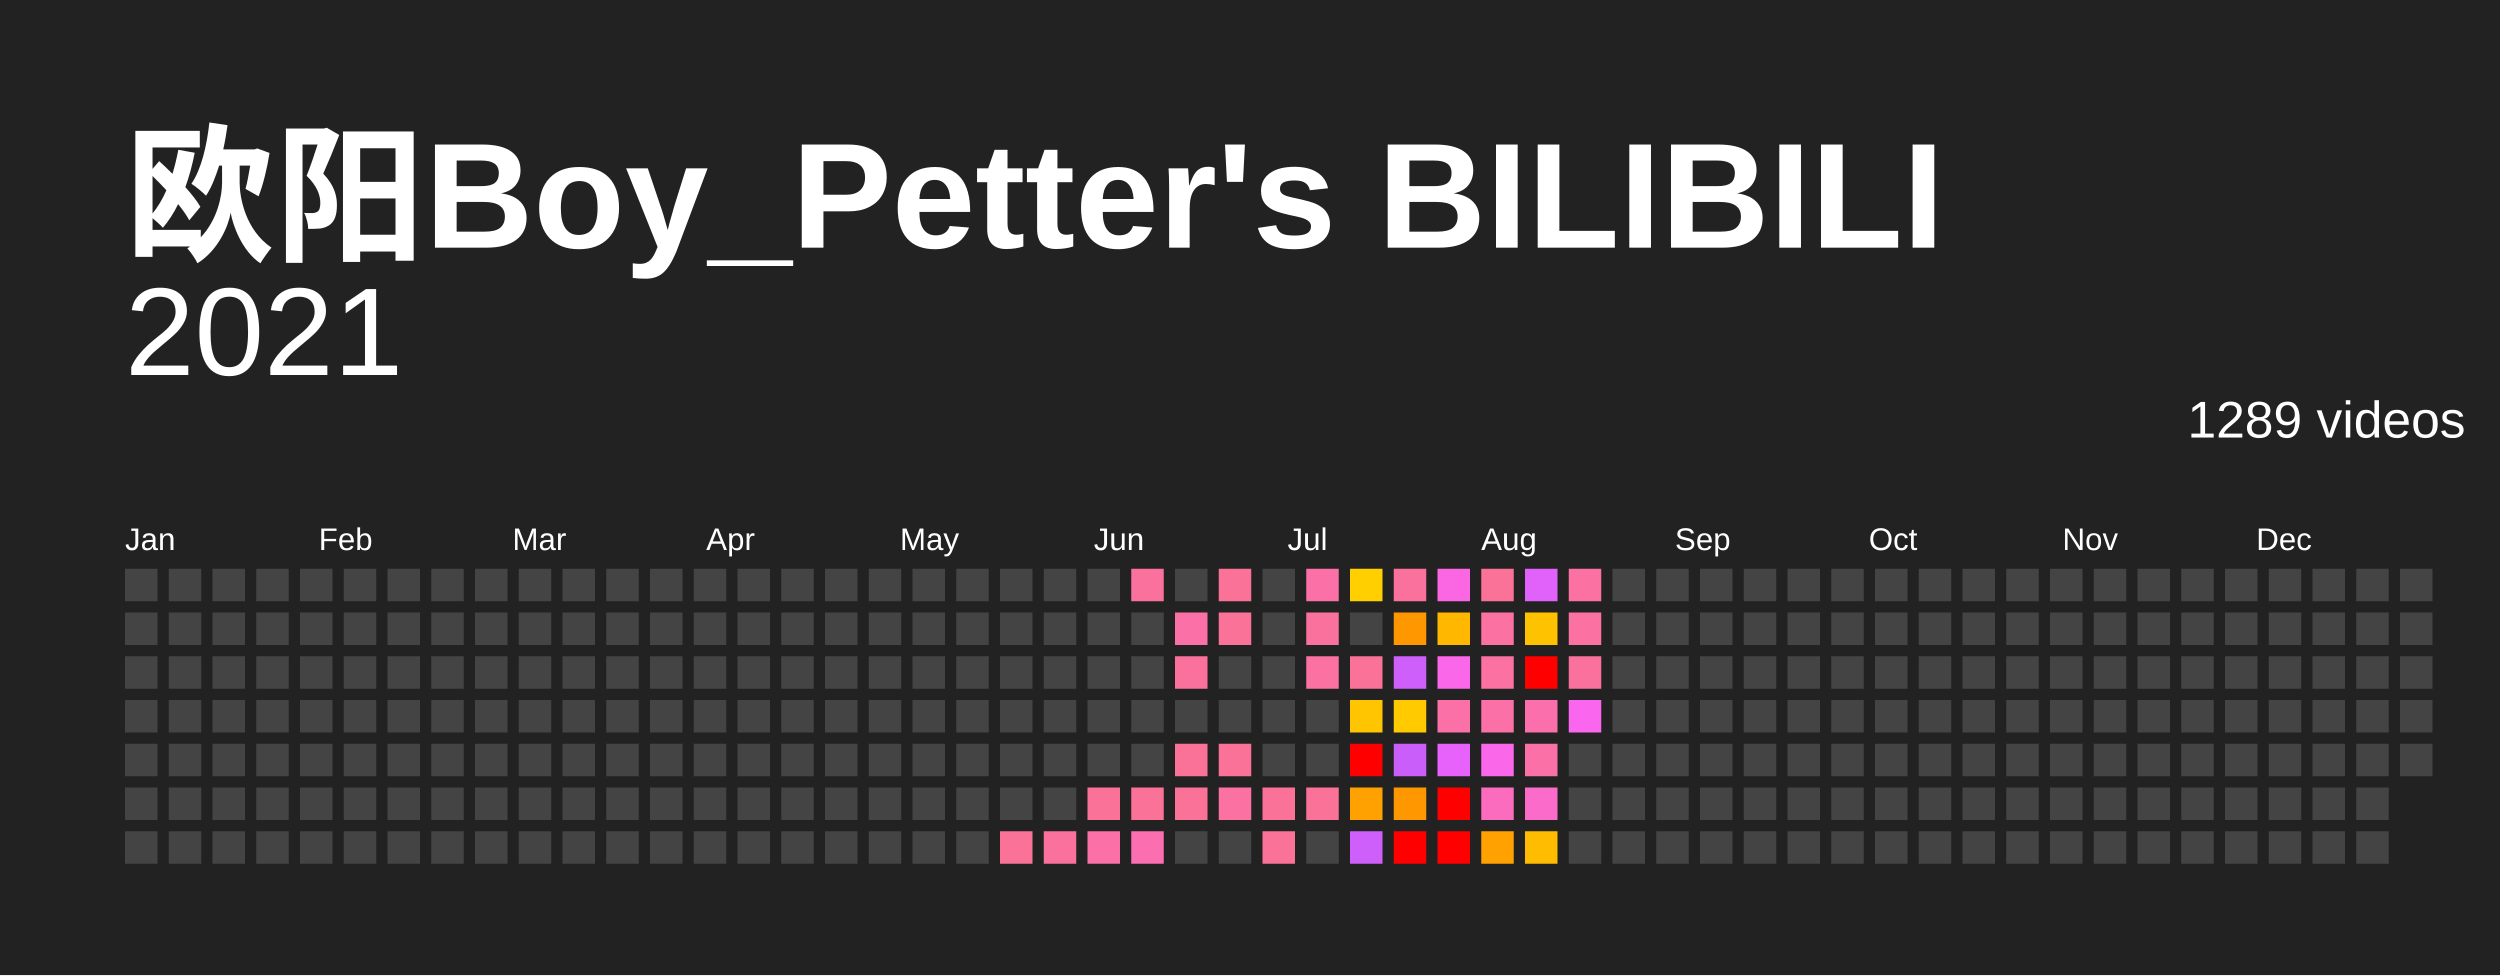
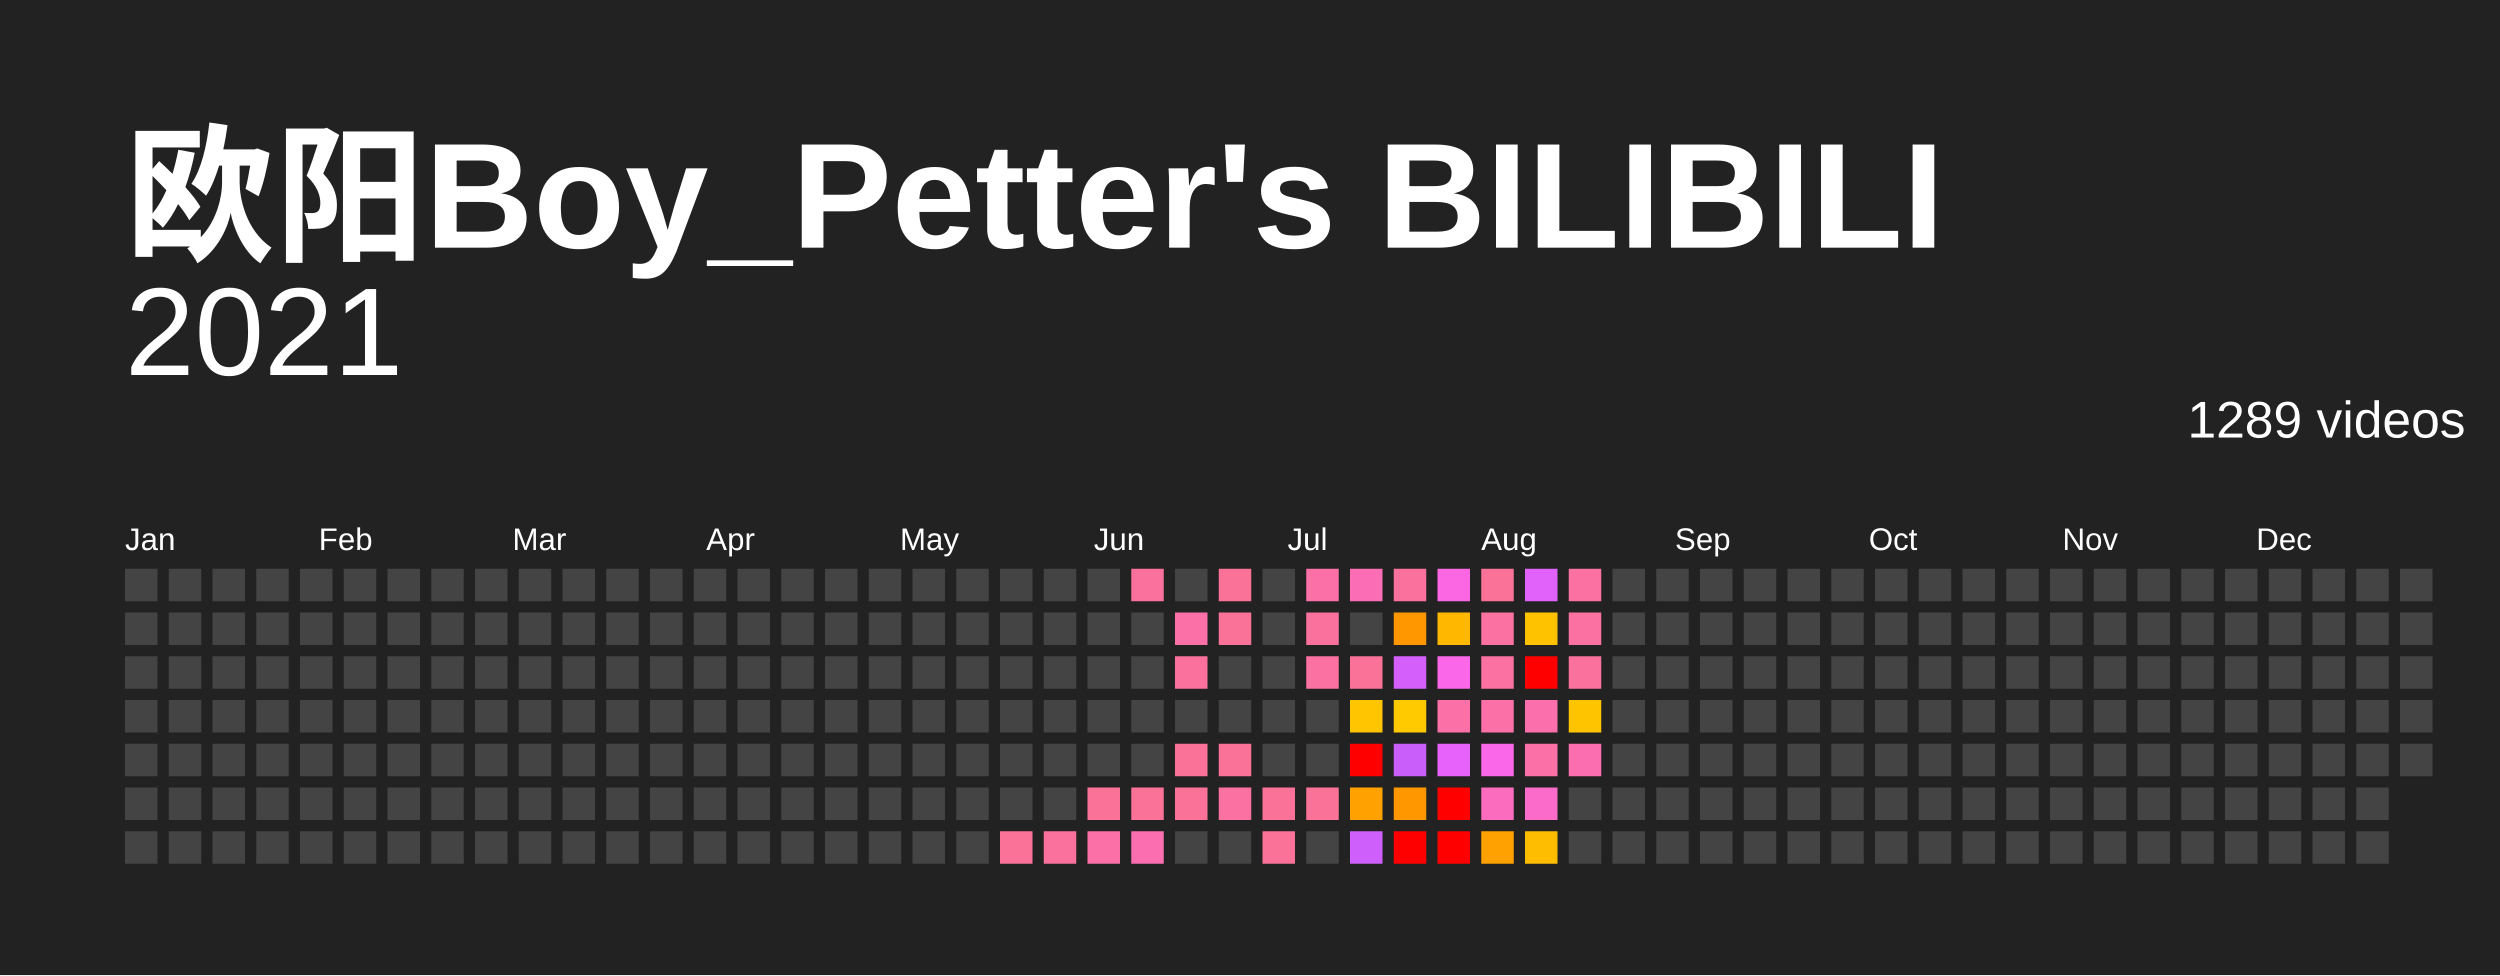
<svg xmlns="http://www.w3.org/2000/svg" baseProfile="full" height="78mm" version="1.1" viewBox="0,0,200,78" width="200mm">
  <defs />
  <rect fill="#222222" height="78" width="200" x="0" y="0" />
  <text fill="#FFFFFF" style="font-size:12px; font-family:Arial; font-weight:bold;" x="10" y="20">欧阳Boy_Petter's BILIBILI</text>
  <text alignment-baseline="hanging" fill="#FFFFFF" style="font-size:10.0px; font-family:Arial;" x="10" y="30">2021</text>
  <text alignment-baseline="hanging" fill="#FFFFFF" style="font-size:4.125px; font-family:Arial;" x="175" y="35">1289 videos</text>
  <text fill="#FFFFFF" style="font-size:2.5px; font-family:Arial" x="10.0" y="44">Jan</text>
  <text fill="#FFFFFF" style="font-size:2.5px; font-family:Arial" x="25.5" y="44">Feb</text>
  <text fill="#FFFFFF" style="font-size:2.5px; font-family:Arial" x="41.0" y="44">Mar</text>
  <text fill="#FFFFFF" style="font-size:2.5px; font-family:Arial" x="56.5" y="44">Apr</text>
  <text fill="#FFFFFF" style="font-size:2.5px; font-family:Arial" x="72.0" y="44">May</text>
  <text fill="#FFFFFF" style="font-size:2.5px; font-family:Arial" x="87.5" y="44">Jun</text>
  <text fill="#FFFFFF" style="font-size:2.5px; font-family:Arial" x="103.0" y="44">Jul</text>
  <text fill="#FFFFFF" style="font-size:2.5px; font-family:Arial" x="118.5" y="44">Aug</text>
  <text fill="#FFFFFF" style="font-size:2.5px; font-family:Arial" x="134.0" y="44">Sep</text>
  <text fill="#FFFFFF" style="font-size:2.5px; font-family:Arial" x="149.5" y="44">Oct</text>
  <text fill="#FFFFFF" style="font-size:2.5px; font-family:Arial" x="165.0" y="44">Nov</text>
  <text fill="#FFFFFF" style="font-size:2.5px; font-family:Arial" x="180.5" y="44">Dec</text>
  <rect fill="#444444" height="2.6" width="2.6" x="10.0" y="45.5" />
  <rect fill="#444444" height="2.6" width="2.6" x="10.0" y="49.0" />
  <rect fill="#444444" height="2.6" width="2.6" x="10.0" y="52.5" />
  <rect fill="#444444" height="2.6" width="2.6" x="10.0" y="56.0" />
  <rect fill="#444444" height="2.6" width="2.6" x="10.0" y="59.5" />
  <rect fill="#444444" height="2.6" width="2.6" x="10.0" y="63.0" />
  <rect fill="#444444" height="2.6" width="2.6" x="10.0" y="66.5" />
  <rect fill="#444444" height="2.6" width="2.6" x="13.5" y="45.5" />
  <rect fill="#444444" height="2.6" width="2.6" x="13.5" y="49.0" />
  <rect fill="#444444" height="2.6" width="2.6" x="13.5" y="52.5" />
  <rect fill="#444444" height="2.6" width="2.6" x="13.5" y="56.0" />
  <rect fill="#444444" height="2.6" width="2.6" x="13.5" y="59.5" />
  <rect fill="#444444" height="2.6" width="2.6" x="13.5" y="63.0" />
  <rect fill="#444444" height="2.6" width="2.6" x="13.5" y="66.5" />
  <rect fill="#444444" height="2.6" width="2.6" x="17.0" y="45.5" />
  <rect fill="#444444" height="2.6" width="2.6" x="17.0" y="49.0" />
  <rect fill="#444444" height="2.6" width="2.6" x="17.0" y="52.5" />
  <rect fill="#444444" height="2.6" width="2.6" x="17.0" y="56.0" />
  <rect fill="#444444" height="2.6" width="2.6" x="17.0" y="59.5" />
  <rect fill="#444444" height="2.6" width="2.6" x="17.0" y="63.0" />
  <rect fill="#444444" height="2.6" width="2.6" x="17.0" y="66.5" />
  <rect fill="#444444" height="2.6" width="2.6" x="20.5" y="45.5" />
  <rect fill="#444444" height="2.6" width="2.6" x="20.5" y="49.0" />
  <rect fill="#444444" height="2.6" width="2.6" x="20.5" y="52.5" />
  <rect fill="#444444" height="2.6" width="2.6" x="20.5" y="56.0" />
  <rect fill="#444444" height="2.6" width="2.6" x="20.5" y="59.5" />
  <rect fill="#444444" height="2.6" width="2.6" x="20.5" y="63.0" />
  <rect fill="#444444" height="2.6" width="2.6" x="20.5" y="66.5" />
  <rect fill="#444444" height="2.6" width="2.6" x="24.0" y="45.5" />
  <rect fill="#444444" height="2.6" width="2.6" x="24.0" y="49.0" />
  <rect fill="#444444" height="2.6" width="2.6" x="24.0" y="52.5" />
  <rect fill="#444444" height="2.6" width="2.6" x="24.0" y="56.0" />
  <rect fill="#444444" height="2.6" width="2.6" x="24.0" y="59.5" />
  <rect fill="#444444" height="2.6" width="2.6" x="24.0" y="63.0" />
  <rect fill="#444444" height="2.6" width="2.6" x="24.0" y="66.5" />
  <rect fill="#444444" height="2.6" width="2.6" x="27.5" y="45.5" />
  <rect fill="#444444" height="2.6" width="2.6" x="27.5" y="49.0" />
  <rect fill="#444444" height="2.6" width="2.6" x="27.5" y="52.5" />
  <rect fill="#444444" height="2.6" width="2.6" x="27.5" y="56.0" />
  <rect fill="#444444" height="2.6" width="2.6" x="27.5" y="59.5" />
  <rect fill="#444444" height="2.6" width="2.6" x="27.5" y="63.0" />
  <rect fill="#444444" height="2.6" width="2.6" x="27.5" y="66.5" />
  <rect fill="#444444" height="2.6" width="2.6" x="31.0" y="45.5" />
  <rect fill="#444444" height="2.6" width="2.6" x="31.0" y="49.0" />
  <rect fill="#444444" height="2.6" width="2.6" x="31.0" y="52.5" />
  <rect fill="#444444" height="2.6" width="2.6" x="31.0" y="56.0" />
  <rect fill="#444444" height="2.6" width="2.6" x="31.0" y="59.5" />
  <rect fill="#444444" height="2.6" width="2.6" x="31.0" y="63.0" />
  <rect fill="#444444" height="2.6" width="2.6" x="31.0" y="66.5" />
  <rect fill="#444444" height="2.6" width="2.6" x="34.5" y="45.5" />
  <rect fill="#444444" height="2.6" width="2.6" x="34.5" y="49.0" />
  <rect fill="#444444" height="2.6" width="2.6" x="34.5" y="52.5" />
  <rect fill="#444444" height="2.6" width="2.6" x="34.5" y="56.0" />
  <rect fill="#444444" height="2.6" width="2.6" x="34.5" y="59.5" />
  <rect fill="#444444" height="2.6" width="2.6" x="34.5" y="63.0" />
  <rect fill="#444444" height="2.6" width="2.6" x="34.5" y="66.5" />
  <rect fill="#444444" height="2.6" width="2.6" x="38.0" y="45.5" />
  <rect fill="#444444" height="2.6" width="2.6" x="38.0" y="49.0" />
  <rect fill="#444444" height="2.6" width="2.6" x="38.0" y="52.5" />
  <rect fill="#444444" height="2.6" width="2.6" x="38.0" y="56.0" />
  <rect fill="#444444" height="2.6" width="2.6" x="38.0" y="59.5" />
  <rect fill="#444444" height="2.6" width="2.6" x="38.0" y="63.0" />
  <rect fill="#444444" height="2.6" width="2.6" x="38.0" y="66.5" />
  <rect fill="#444444" height="2.6" width="2.6" x="41.5" y="45.5" />
  <rect fill="#444444" height="2.6" width="2.6" x="41.5" y="49.0" />
  <rect fill="#444444" height="2.6" width="2.6" x="41.5" y="52.5" />
  <rect fill="#444444" height="2.6" width="2.6" x="41.5" y="56.0" />
  <rect fill="#444444" height="2.6" width="2.6" x="41.5" y="59.5" />
  <rect fill="#444444" height="2.6" width="2.6" x="41.5" y="63.0" />
  <rect fill="#444444" height="2.6" width="2.6" x="41.5" y="66.5" />
  <rect fill="#444444" height="2.6" width="2.6" x="45.0" y="45.5" />
  <rect fill="#444444" height="2.6" width="2.6" x="45.0" y="49.0" />
  <rect fill="#444444" height="2.6" width="2.6" x="45.0" y="52.5" />
  <rect fill="#444444" height="2.6" width="2.6" x="45.0" y="56.0" />
  <rect fill="#444444" height="2.6" width="2.6" x="45.0" y="59.5" />
  <rect fill="#444444" height="2.6" width="2.6" x="45.0" y="63.0" />
  <rect fill="#444444" height="2.6" width="2.6" x="45.0" y="66.5" />
  <rect fill="#444444" height="2.6" width="2.6" x="48.5" y="45.5" />
  <rect fill="#444444" height="2.6" width="2.6" x="48.5" y="49.0" />
  <rect fill="#444444" height="2.6" width="2.6" x="48.5" y="52.5" />
  <rect fill="#444444" height="2.6" width="2.6" x="48.5" y="56.0" />
  <rect fill="#444444" height="2.6" width="2.6" x="48.5" y="59.5" />
  <rect fill="#444444" height="2.6" width="2.6" x="48.5" y="63.0" />
  <rect fill="#444444" height="2.6" width="2.6" x="48.5" y="66.5" />
  <rect fill="#444444" height="2.6" width="2.6" x="52.0" y="45.5" />
  <rect fill="#444444" height="2.6" width="2.6" x="52.0" y="49.0" />
  <rect fill="#444444" height="2.6" width="2.6" x="52.0" y="52.5" />
  <rect fill="#444444" height="2.6" width="2.6" x="52.0" y="56.0" />
  <rect fill="#444444" height="2.6" width="2.6" x="52.0" y="59.5" />
  <rect fill="#444444" height="2.6" width="2.6" x="52.0" y="63.0" />
  <rect fill="#444444" height="2.6" width="2.6" x="52.0" y="66.5" />
  <rect fill="#444444" height="2.6" width="2.6" x="55.5" y="45.5" />
  <rect fill="#444444" height="2.6" width="2.6" x="55.5" y="49.0" />
  <rect fill="#444444" height="2.6" width="2.6" x="55.5" y="52.5" />
  <rect fill="#444444" height="2.6" width="2.6" x="55.5" y="56.0" />
  <rect fill="#444444" height="2.6" width="2.6" x="55.5" y="59.5" />
  <rect fill="#444444" height="2.6" width="2.6" x="55.5" y="63.0" />
  <rect fill="#444444" height="2.6" width="2.6" x="55.5" y="66.5" />
  <rect fill="#444444" height="2.6" width="2.6" x="59.0" y="45.5" />
  <rect fill="#444444" height="2.6" width="2.6" x="59.0" y="49.0" />
  <rect fill="#444444" height="2.6" width="2.6" x="59.0" y="52.5" />
  <rect fill="#444444" height="2.6" width="2.6" x="59.0" y="56.0" />
  <rect fill="#444444" height="2.6" width="2.6" x="59.0" y="59.5" />
  <rect fill="#444444" height="2.6" width="2.6" x="59.0" y="63.0" />
  <rect fill="#444444" height="2.6" width="2.6" x="59.0" y="66.5" />
  <rect fill="#444444" height="2.6" width="2.6" x="62.5" y="45.5" />
  <rect fill="#444444" height="2.6" width="2.6" x="62.5" y="49.0" />
  <rect fill="#444444" height="2.6" width="2.6" x="62.5" y="52.5" />
  <rect fill="#444444" height="2.6" width="2.6" x="62.5" y="56.0" />
  <rect fill="#444444" height="2.6" width="2.6" x="62.5" y="59.5" />
  <rect fill="#444444" height="2.6" width="2.6" x="62.5" y="63.0" />
  <rect fill="#444444" height="2.6" width="2.6" x="62.5" y="66.5" />
  <rect fill="#444444" height="2.6" width="2.6" x="66.0" y="45.5" />
  <rect fill="#444444" height="2.6" width="2.6" x="66.0" y="49.0" />
  <rect fill="#444444" height="2.6" width="2.6" x="66.0" y="52.5" />
  <rect fill="#444444" height="2.6" width="2.6" x="66.0" y="56.0" />
  <rect fill="#444444" height="2.6" width="2.6" x="66.0" y="59.5" />
  <rect fill="#444444" height="2.6" width="2.6" x="66.0" y="63.0" />
  <rect fill="#444444" height="2.6" width="2.6" x="66.0" y="66.5" />
  <rect fill="#444444" height="2.6" width="2.6" x="69.5" y="45.5" />
  <rect fill="#444444" height="2.6" width="2.6" x="69.5" y="49.0" />
  <rect fill="#444444" height="2.6" width="2.6" x="69.5" y="52.5" />
  <rect fill="#444444" height="2.6" width="2.6" x="69.5" y="56.0" />
  <rect fill="#444444" height="2.6" width="2.6" x="69.5" y="59.5" />
  <rect fill="#444444" height="2.6" width="2.6" x="69.5" y="63.0" />
  <rect fill="#444444" height="2.6" width="2.6" x="69.5" y="66.5" />
  <rect fill="#444444" height="2.6" width="2.6" x="73.0" y="45.5" />
  <rect fill="#444444" height="2.6" width="2.6" x="73.0" y="49.0" />
  <rect fill="#444444" height="2.6" width="2.6" x="73.0" y="52.5" />
  <rect fill="#444444" height="2.6" width="2.6" x="73.0" y="56.0" />
  <rect fill="#444444" height="2.6" width="2.6" x="73.0" y="59.5" />
  <rect fill="#444444" height="2.6" width="2.6" x="73.0" y="63.0" />
  <rect fill="#444444" height="2.6" width="2.6" x="73.0" y="66.5" />
  <rect fill="#444444" height="2.6" width="2.6" x="76.5" y="45.5" />
  <rect fill="#444444" height="2.6" width="2.6" x="76.5" y="49.0" />
  <rect fill="#444444" height="2.6" width="2.6" x="76.5" y="52.5" />
  <rect fill="#444444" height="2.6" width="2.6" x="76.5" y="56.0" />
  <rect fill="#444444" height="2.6" width="2.6" x="76.5" y="59.5" />
  <rect fill="#444444" height="2.6" width="2.6" x="76.5" y="63.0" />
  <rect fill="#444444" height="2.6" width="2.6" x="76.5" y="66.5" />
  <rect fill="#444444" height="2.6" width="2.6" x="80.0" y="45.5" />
  <rect fill="#444444" height="2.6" width="2.6" x="80.0" y="49.0" />
  <rect fill="#444444" height="2.6" width="2.6" x="80.0" y="52.5" />
  <rect fill="#444444" height="2.6" width="2.6" x="80.0" y="56.0" />
  <rect fill="#444444" height="2.6" width="2.6" x="80.0" y="59.5" />
  <rect fill="#444444" height="2.6" width="2.6" x="80.0" y="63.0" />
  <rect fill="#fb7299" height="2.6" width="2.6" x="80.0" y="66.5" />
  <rect fill="#444444" height="2.6" width="2.6" x="83.5" y="45.5" />
  <rect fill="#444444" height="2.6" width="2.6" x="83.5" y="49.0" />
  <rect fill="#444444" height="2.6" width="2.6" x="83.5" y="52.5" />
  <rect fill="#444444" height="2.6" width="2.6" x="83.5" y="56.0" />
  <rect fill="#444444" height="2.6" width="2.6" x="83.5" y="59.5" />
  <rect fill="#444444" height="2.6" width="2.6" x="83.5" y="63.0" />
  <rect fill="#fb719e" height="2.6" width="2.6" x="83.5" y="66.5" />
  <rect fill="#444444" height="2.6" width="2.6" x="87.0" y="45.5" />
  <rect fill="#444444" height="2.6" width="2.6" x="87.0" y="49.0" />
  <rect fill="#444444" height="2.6" width="2.6" x="87.0" y="52.5" />
  <rect fill="#444444" height="2.6" width="2.6" x="87.0" y="56.0" />
  <rect fill="#444444" height="2.6" width="2.6" x="87.0" y="59.5" />
  <rect fill="#fb7299" height="2.6" width="2.6" x="87.0" y="63.0" />
  <rect fill="#fb70a7" height="2.6" width="2.6" x="87.0" y="66.5" />
  <rect fill="#fb719e" height="2.6" width="2.6" x="90.5" y="45.5" />
  <rect fill="#444444" height="2.6" width="2.6" x="90.5" y="49.0" />
  <rect fill="#444444" height="2.6" width="2.6" x="90.5" y="52.5" />
  <rect fill="#444444" height="2.6" width="2.6" x="90.5" y="56.0" />
  <rect fill="#444444" height="2.6" width="2.6" x="90.5" y="59.5" />
  <rect fill="#fb7299" height="2.6" width="2.6" x="90.5" y="63.0" />
  <rect fill="#fb6eb0" height="2.6" width="2.6" x="90.5" y="66.5" />
  <rect fill="#444444" height="2.6" width="2.6" x="94.0" y="45.5" />
  <rect fill="#fb70a7" height="2.6" width="2.6" x="94.0" y="49.0" />
  <rect fill="#fb719e" height="2.6" width="2.6" x="94.0" y="52.5" />
  <rect fill="#444444" height="2.6" width="2.6" x="94.0" y="56.0" />
  <rect fill="#fb7299" height="2.6" width="2.6" x="94.0" y="59.5" />
  <rect fill="#fb7299" height="2.6" width="2.6" x="94.0" y="63.0" />
  <rect fill="#444444" height="2.6" width="2.6" x="94.0" y="66.5" />
  <rect fill="#fb7299" height="2.6" width="2.6" x="97.5" y="45.5" />
  <rect fill="#fb7299" height="2.6" width="2.6" x="97.5" y="49.0" />
  <rect fill="#444444" height="2.6" width="2.6" x="97.5" y="52.5" />
  <rect fill="#444444" height="2.6" width="2.6" x="97.5" y="56.0" />
  <rect fill="#fb7299" height="2.6" width="2.6" x="97.5" y="59.5" />
  <rect fill="#fb71a2" height="2.6" width="2.6" x="97.5" y="63.0" />
  <rect fill="#444444" height="2.6" width="2.6" x="97.5" y="66.5" />
  <rect fill="#444444" height="2.6" width="2.6" x="101.0" y="45.5" />
  <rect fill="#444444" height="2.6" width="2.6" x="101.0" y="49.0" />
  <rect fill="#444444" height="2.6" width="2.6" x="101.0" y="52.5" />
  <rect fill="#444444" height="2.6" width="2.6" x="101.0" y="56.0" />
  <rect fill="#444444" height="2.6" width="2.6" x="101.0" y="59.5" />
  <rect fill="#fb7299" height="2.6" width="2.6" x="101.0" y="63.0" />
  <rect fill="#fb7299" height="2.6" width="2.6" x="101.0" y="66.5" />
  <rect fill="#fb70a7" height="2.6" width="2.6" x="104.5" y="45.5" />
  <rect fill="#fb719e" height="2.6" width="2.6" x="104.5" y="49.0" />
  <rect fill="#fb71a2" height="2.6" width="2.6" x="104.5" y="52.5" />
  <rect fill="#444444" height="2.6" width="2.6" x="104.5" y="56.0" />
  <rect fill="#444444" height="2.6" width="2.6" x="104.5" y="59.5" />
  <rect fill="#fb7299" height="2.6" width="2.6" x="104.5" y="63.0" />
  <rect fill="#444444" height="2.6" width="2.6" x="104.5" y="66.5" />
-   <rect fill="#ffcf00" height="2.6" width="2.6" x="108.0" y="45.5" />
+   <rect fill="#fb6eb5" height="2.6" width="2.6" x="108.0" y="45.5" />
  <rect fill="#444444" height="2.6" width="2.6" x="108.0" y="49.0" />
  <rect fill="#fb7299" height="2.6" width="2.6" x="108.0" y="52.5" />
  <rect fill="#ffc500" height="2.6" width="2.6" x="108.0" y="56.0" />
  <rect fill="red" height="2.6" width="2.6" x="108.0" y="59.5" />
  <rect fill="#ffa100" height="2.6" width="2.6" x="108.0" y="63.0" />
  <rect fill="#cf5ffb" height="2.6" width="2.6" x="108.0" y="66.5" />
  <rect fill="#fb719e" height="2.6" width="2.6" x="111.5" y="45.5" />
  <rect fill="#ff9700" height="2.6" width="2.6" x="111.5" y="49.0" />
-   <rect fill="#cf5ffb" height="2.6" width="2.6" x="111.5" y="52.5" />
+   <rect fill="#d55ffb" height="2.6" width="2.6" x="111.5" y="52.5" />
  <rect fill="#ffca00" height="2.6" width="2.6" x="111.5" y="56.0" />
  <rect fill="#c95efb" height="2.6" width="2.6" x="111.5" y="59.5" />
  <rect fill="#ff9700" height="2.6" width="2.6" x="111.5" y="63.0" />
  <rect fill="red" height="2.6" width="2.6" x="111.5" y="66.5" />
  <rect fill="#fb67e3" height="2.6" width="2.6" x="115.0" y="45.5" />
  <rect fill="#ffb700" height="2.6" width="2.6" x="115.0" y="49.0" />
  <rect fill="#fb67e9" height="2.6" width="2.6" x="115.0" y="52.5" />
  <rect fill="#fb70a7" height="2.6" width="2.6" x="115.0" y="56.0" />
  <rect fill="#e761fb" height="2.6" width="2.6" x="115.0" y="59.5" />
  <rect fill="red" height="2.6" width="2.6" x="115.0" y="63.0" />
  <rect fill="red" height="2.6" width="2.6" x="115.0" y="66.5" />
  <rect fill="#fb7299" height="2.6" width="2.6" x="118.5" y="45.5" />
  <rect fill="#fb71a2" height="2.6" width="2.6" x="118.5" y="49.0" />
  <rect fill="#fb71a2" height="2.6" width="2.6" x="118.5" y="52.5" />
  <rect fill="#fb70a7" height="2.6" width="2.6" x="118.5" y="56.0" />
  <rect fill="#fb67e9" height="2.6" width="2.6" x="118.5" y="59.5" />
  <rect fill="#fb6cbf" height="2.6" width="2.6" x="118.5" y="63.0" />
  <rect fill="#ffa100" height="2.6" width="2.6" x="118.5" y="66.5" />
  <rect fill="#e161fb" height="2.6" width="2.6" x="122.0" y="45.5" />
  <rect fill="#ffc200" height="2.6" width="2.6" x="122.0" y="49.0" />
  <rect fill="red" height="2.6" width="2.6" x="122.0" y="52.5" />
  <rect fill="#fb6fac" height="2.6" width="2.6" x="122.0" y="56.0" />
  <rect fill="#fb70a7" height="2.6" width="2.6" x="122.0" y="59.5" />
  <rect fill="#fb6bc9" height="2.6" width="2.6" x="122.0" y="63.0" />
-   <rect fill="#ffbc00" height="2.6" width="2.6" x="122.0" y="66.5" />
+   <rect fill="#ffbd00" height="2.6" width="2.6" x="122.0" y="66.5" />
  <rect fill="#fb71a2" height="2.6" width="2.6" x="125.5" y="45.5" />
  <rect fill="#fb71a2" height="2.6" width="2.6" x="125.5" y="49.0" />
  <rect fill="#fb719e" height="2.6" width="2.6" x="125.5" y="52.5" />
-   <rect fill="#fb66ee" height="2.6" width="2.6" x="125.5" y="56.0" />
-   <rect fill="#444444" height="2.6" width="2.6" x="125.5" y="59.5" />
+   <rect fill="#ffc400" height="2.6" width="2.6" x="125.5" y="56.0" />
+   <rect fill="#fb6eb0" height="2.6" width="2.6" x="125.5" y="59.5" />
  <rect fill="#444444" height="2.6" width="2.6" x="125.5" y="63.0" />
  <rect fill="#444444" height="2.6" width="2.6" x="125.5" y="66.5" />
  <rect fill="#444444" height="2.6" width="2.6" x="129.0" y="45.5" />
  <rect fill="#444444" height="2.6" width="2.6" x="129.0" y="49.0" />
  <rect fill="#444444" height="2.6" width="2.6" x="129.0" y="52.5" />
  <rect fill="#444444" height="2.6" width="2.6" x="129.0" y="56.0" />
  <rect fill="#444444" height="2.6" width="2.6" x="129.0" y="59.5" />
  <rect fill="#444444" height="2.6" width="2.6" x="129.0" y="63.0" />
  <rect fill="#444444" height="2.6" width="2.6" x="129.0" y="66.5" />
  <rect fill="#444444" height="2.6" width="2.6" x="132.5" y="45.5" />
  <rect fill="#444444" height="2.6" width="2.6" x="132.5" y="49.0" />
  <rect fill="#444444" height="2.6" width="2.6" x="132.5" y="52.5" />
  <rect fill="#444444" height="2.6" width="2.6" x="132.5" y="56.0" />
  <rect fill="#444444" height="2.6" width="2.6" x="132.5" y="59.5" />
  <rect fill="#444444" height="2.6" width="2.6" x="132.5" y="63.0" />
  <rect fill="#444444" height="2.6" width="2.6" x="132.5" y="66.5" />
  <rect fill="#444444" height="2.6" width="2.6" x="136.0" y="45.5" />
  <rect fill="#444444" height="2.6" width="2.6" x="136.0" y="49.0" />
  <rect fill="#444444" height="2.6" width="2.6" x="136.0" y="52.5" />
  <rect fill="#444444" height="2.6" width="2.6" x="136.0" y="56.0" />
  <rect fill="#444444" height="2.6" width="2.6" x="136.0" y="59.5" />
  <rect fill="#444444" height="2.6" width="2.6" x="136.0" y="63.0" />
  <rect fill="#444444" height="2.6" width="2.6" x="136.0" y="66.5" />
  <rect fill="#444444" height="2.6" width="2.6" x="139.5" y="45.5" />
  <rect fill="#444444" height="2.6" width="2.6" x="139.5" y="49.0" />
  <rect fill="#444444" height="2.6" width="2.6" x="139.5" y="52.5" />
  <rect fill="#444444" height="2.6" width="2.6" x="139.5" y="56.0" />
  <rect fill="#444444" height="2.6" width="2.6" x="139.5" y="59.5" />
  <rect fill="#444444" height="2.6" width="2.6" x="139.5" y="63.0" />
  <rect fill="#444444" height="2.6" width="2.6" x="139.5" y="66.5" />
  <rect fill="#444444" height="2.6" width="2.6" x="143.0" y="45.5" />
  <rect fill="#444444" height="2.6" width="2.6" x="143.0" y="49.0" />
  <rect fill="#444444" height="2.6" width="2.6" x="143.0" y="52.5" />
  <rect fill="#444444" height="2.6" width="2.6" x="143.0" y="56.0" />
  <rect fill="#444444" height="2.6" width="2.6" x="143.0" y="59.5" />
  <rect fill="#444444" height="2.6" width="2.6" x="143.0" y="63.0" />
  <rect fill="#444444" height="2.6" width="2.6" x="143.0" y="66.5" />
  <rect fill="#444444" height="2.6" width="2.6" x="146.5" y="45.5" />
  <rect fill="#444444" height="2.6" width="2.6" x="146.5" y="49.0" />
  <rect fill="#444444" height="2.6" width="2.6" x="146.5" y="52.5" />
  <rect fill="#444444" height="2.6" width="2.6" x="146.5" y="56.0" />
  <rect fill="#444444" height="2.6" width="2.6" x="146.5" y="59.5" />
  <rect fill="#444444" height="2.6" width="2.6" x="146.5" y="63.0" />
  <rect fill="#444444" height="2.6" width="2.6" x="146.5" y="66.5" />
  <rect fill="#444444" height="2.6" width="2.6" x="150.0" y="45.5" />
  <rect fill="#444444" height="2.6" width="2.6" x="150.0" y="49.0" />
  <rect fill="#444444" height="2.6" width="2.6" x="150.0" y="52.5" />
  <rect fill="#444444" height="2.6" width="2.6" x="150.0" y="56.0" />
  <rect fill="#444444" height="2.6" width="2.6" x="150.0" y="59.5" />
  <rect fill="#444444" height="2.6" width="2.6" x="150.0" y="63.0" />
  <rect fill="#444444" height="2.6" width="2.6" x="150.0" y="66.5" />
  <rect fill="#444444" height="2.6" width="2.6" x="153.5" y="45.5" />
  <rect fill="#444444" height="2.6" width="2.6" x="153.5" y="49.0" />
  <rect fill="#444444" height="2.6" width="2.6" x="153.5" y="52.5" />
  <rect fill="#444444" height="2.6" width="2.6" x="153.5" y="56.0" />
  <rect fill="#444444" height="2.6" width="2.6" x="153.5" y="59.5" />
  <rect fill="#444444" height="2.6" width="2.6" x="153.5" y="63.0" />
  <rect fill="#444444" height="2.6" width="2.6" x="153.5" y="66.5" />
  <rect fill="#444444" height="2.6" width="2.6" x="157.0" y="45.5" />
  <rect fill="#444444" height="2.6" width="2.6" x="157.0" y="49.0" />
  <rect fill="#444444" height="2.6" width="2.6" x="157.0" y="52.5" />
  <rect fill="#444444" height="2.6" width="2.6" x="157.0" y="56.0" />
  <rect fill="#444444" height="2.6" width="2.6" x="157.0" y="59.5" />
  <rect fill="#444444" height="2.6" width="2.6" x="157.0" y="63.0" />
  <rect fill="#444444" height="2.6" width="2.6" x="157.0" y="66.5" />
  <rect fill="#444444" height="2.6" width="2.6" x="160.5" y="45.5" />
  <rect fill="#444444" height="2.6" width="2.6" x="160.5" y="49.0" />
  <rect fill="#444444" height="2.6" width="2.6" x="160.5" y="52.5" />
  <rect fill="#444444" height="2.6" width="2.6" x="160.5" y="56.0" />
  <rect fill="#444444" height="2.6" width="2.6" x="160.5" y="59.5" />
  <rect fill="#444444" height="2.6" width="2.6" x="160.5" y="63.0" />
  <rect fill="#444444" height="2.6" width="2.6" x="160.5" y="66.5" />
  <rect fill="#444444" height="2.6" width="2.6" x="164.0" y="45.5" />
  <rect fill="#444444" height="2.6" width="2.6" x="164.0" y="49.0" />
  <rect fill="#444444" height="2.6" width="2.6" x="164.0" y="52.5" />
  <rect fill="#444444" height="2.6" width="2.6" x="164.0" y="56.0" />
  <rect fill="#444444" height="2.6" width="2.6" x="164.0" y="59.5" />
  <rect fill="#444444" height="2.6" width="2.6" x="164.0" y="63.0" />
  <rect fill="#444444" height="2.6" width="2.6" x="164.0" y="66.5" />
  <rect fill="#444444" height="2.6" width="2.6" x="167.5" y="45.5" />
  <rect fill="#444444" height="2.6" width="2.6" x="167.5" y="49.0" />
  <rect fill="#444444" height="2.6" width="2.6" x="167.5" y="52.5" />
  <rect fill="#444444" height="2.6" width="2.6" x="167.5" y="56.0" />
  <rect fill="#444444" height="2.6" width="2.6" x="167.5" y="59.5" />
  <rect fill="#444444" height="2.6" width="2.6" x="167.5" y="63.0" />
  <rect fill="#444444" height="2.6" width="2.6" x="167.5" y="66.5" />
  <rect fill="#444444" height="2.6" width="2.6" x="171.0" y="45.5" />
  <rect fill="#444444" height="2.6" width="2.6" x="171.0" y="49.0" />
  <rect fill="#444444" height="2.6" width="2.6" x="171.0" y="52.5" />
  <rect fill="#444444" height="2.6" width="2.6" x="171.0" y="56.0" />
  <rect fill="#444444" height="2.6" width="2.6" x="171.0" y="59.5" />
  <rect fill="#444444" height="2.6" width="2.6" x="171.0" y="63.0" />
  <rect fill="#444444" height="2.6" width="2.6" x="171.0" y="66.5" />
  <rect fill="#444444" height="2.6" width="2.6" x="174.5" y="45.5" />
  <rect fill="#444444" height="2.6" width="2.6" x="174.5" y="49.0" />
  <rect fill="#444444" height="2.6" width="2.6" x="174.5" y="52.5" />
  <rect fill="#444444" height="2.6" width="2.6" x="174.5" y="56.0" />
  <rect fill="#444444" height="2.6" width="2.6" x="174.5" y="59.5" />
  <rect fill="#444444" height="2.6" width="2.6" x="174.5" y="63.0" />
  <rect fill="#444444" height="2.6" width="2.6" x="174.5" y="66.5" />
  <rect fill="#444444" height="2.6" width="2.6" x="178.0" y="45.5" />
  <rect fill="#444444" height="2.6" width="2.6" x="178.0" y="49.0" />
  <rect fill="#444444" height="2.6" width="2.6" x="178.0" y="52.5" />
  <rect fill="#444444" height="2.6" width="2.6" x="178.0" y="56.0" />
  <rect fill="#444444" height="2.6" width="2.6" x="178.0" y="59.5" />
  <rect fill="#444444" height="2.6" width="2.6" x="178.0" y="63.0" />
  <rect fill="#444444" height="2.6" width="2.6" x="178.0" y="66.5" />
  <rect fill="#444444" height="2.6" width="2.6" x="181.5" y="45.5" />
  <rect fill="#444444" height="2.6" width="2.6" x="181.5" y="49.0" />
  <rect fill="#444444" height="2.6" width="2.6" x="181.5" y="52.5" />
  <rect fill="#444444" height="2.6" width="2.6" x="181.5" y="56.0" />
  <rect fill="#444444" height="2.6" width="2.6" x="181.5" y="59.5" />
  <rect fill="#444444" height="2.6" width="2.6" x="181.5" y="63.0" />
  <rect fill="#444444" height="2.6" width="2.6" x="181.5" y="66.5" />
  <rect fill="#444444" height="2.6" width="2.6" x="185.0" y="45.5" />
  <rect fill="#444444" height="2.6" width="2.6" x="185.0" y="49.0" />
  <rect fill="#444444" height="2.6" width="2.6" x="185.0" y="52.5" />
  <rect fill="#444444" height="2.6" width="2.6" x="185.0" y="56.0" />
  <rect fill="#444444" height="2.6" width="2.6" x="185.0" y="59.5" />
  <rect fill="#444444" height="2.6" width="2.6" x="185.0" y="63.0" />
  <rect fill="#444444" height="2.6" width="2.6" x="185.0" y="66.5" />
  <rect fill="#444444" height="2.6" width="2.6" x="188.5" y="45.5" />
  <rect fill="#444444" height="2.6" width="2.6" x="188.5" y="49.0" />
  <rect fill="#444444" height="2.6" width="2.6" x="188.5" y="52.5" />
  <rect fill="#444444" height="2.6" width="2.6" x="188.5" y="56.0" />
  <rect fill="#444444" height="2.6" width="2.6" x="188.5" y="59.5" />
  <rect fill="#444444" height="2.6" width="2.6" x="188.5" y="63.0" />
  <rect fill="#444444" height="2.6" width="2.6" x="188.5" y="66.5" />
  <rect fill="#444444" height="2.6" width="2.6" x="192.0" y="45.5" />
  <rect fill="#444444" height="2.6" width="2.6" x="192.0" y="49.0" />
  <rect fill="#444444" height="2.6" width="2.6" x="192.0" y="52.5" />
  <rect fill="#444444" height="2.6" width="2.6" x="192.0" y="56.0" />
  <rect fill="#444444" height="2.6" width="2.6" x="192.0" y="59.5" />
</svg>
